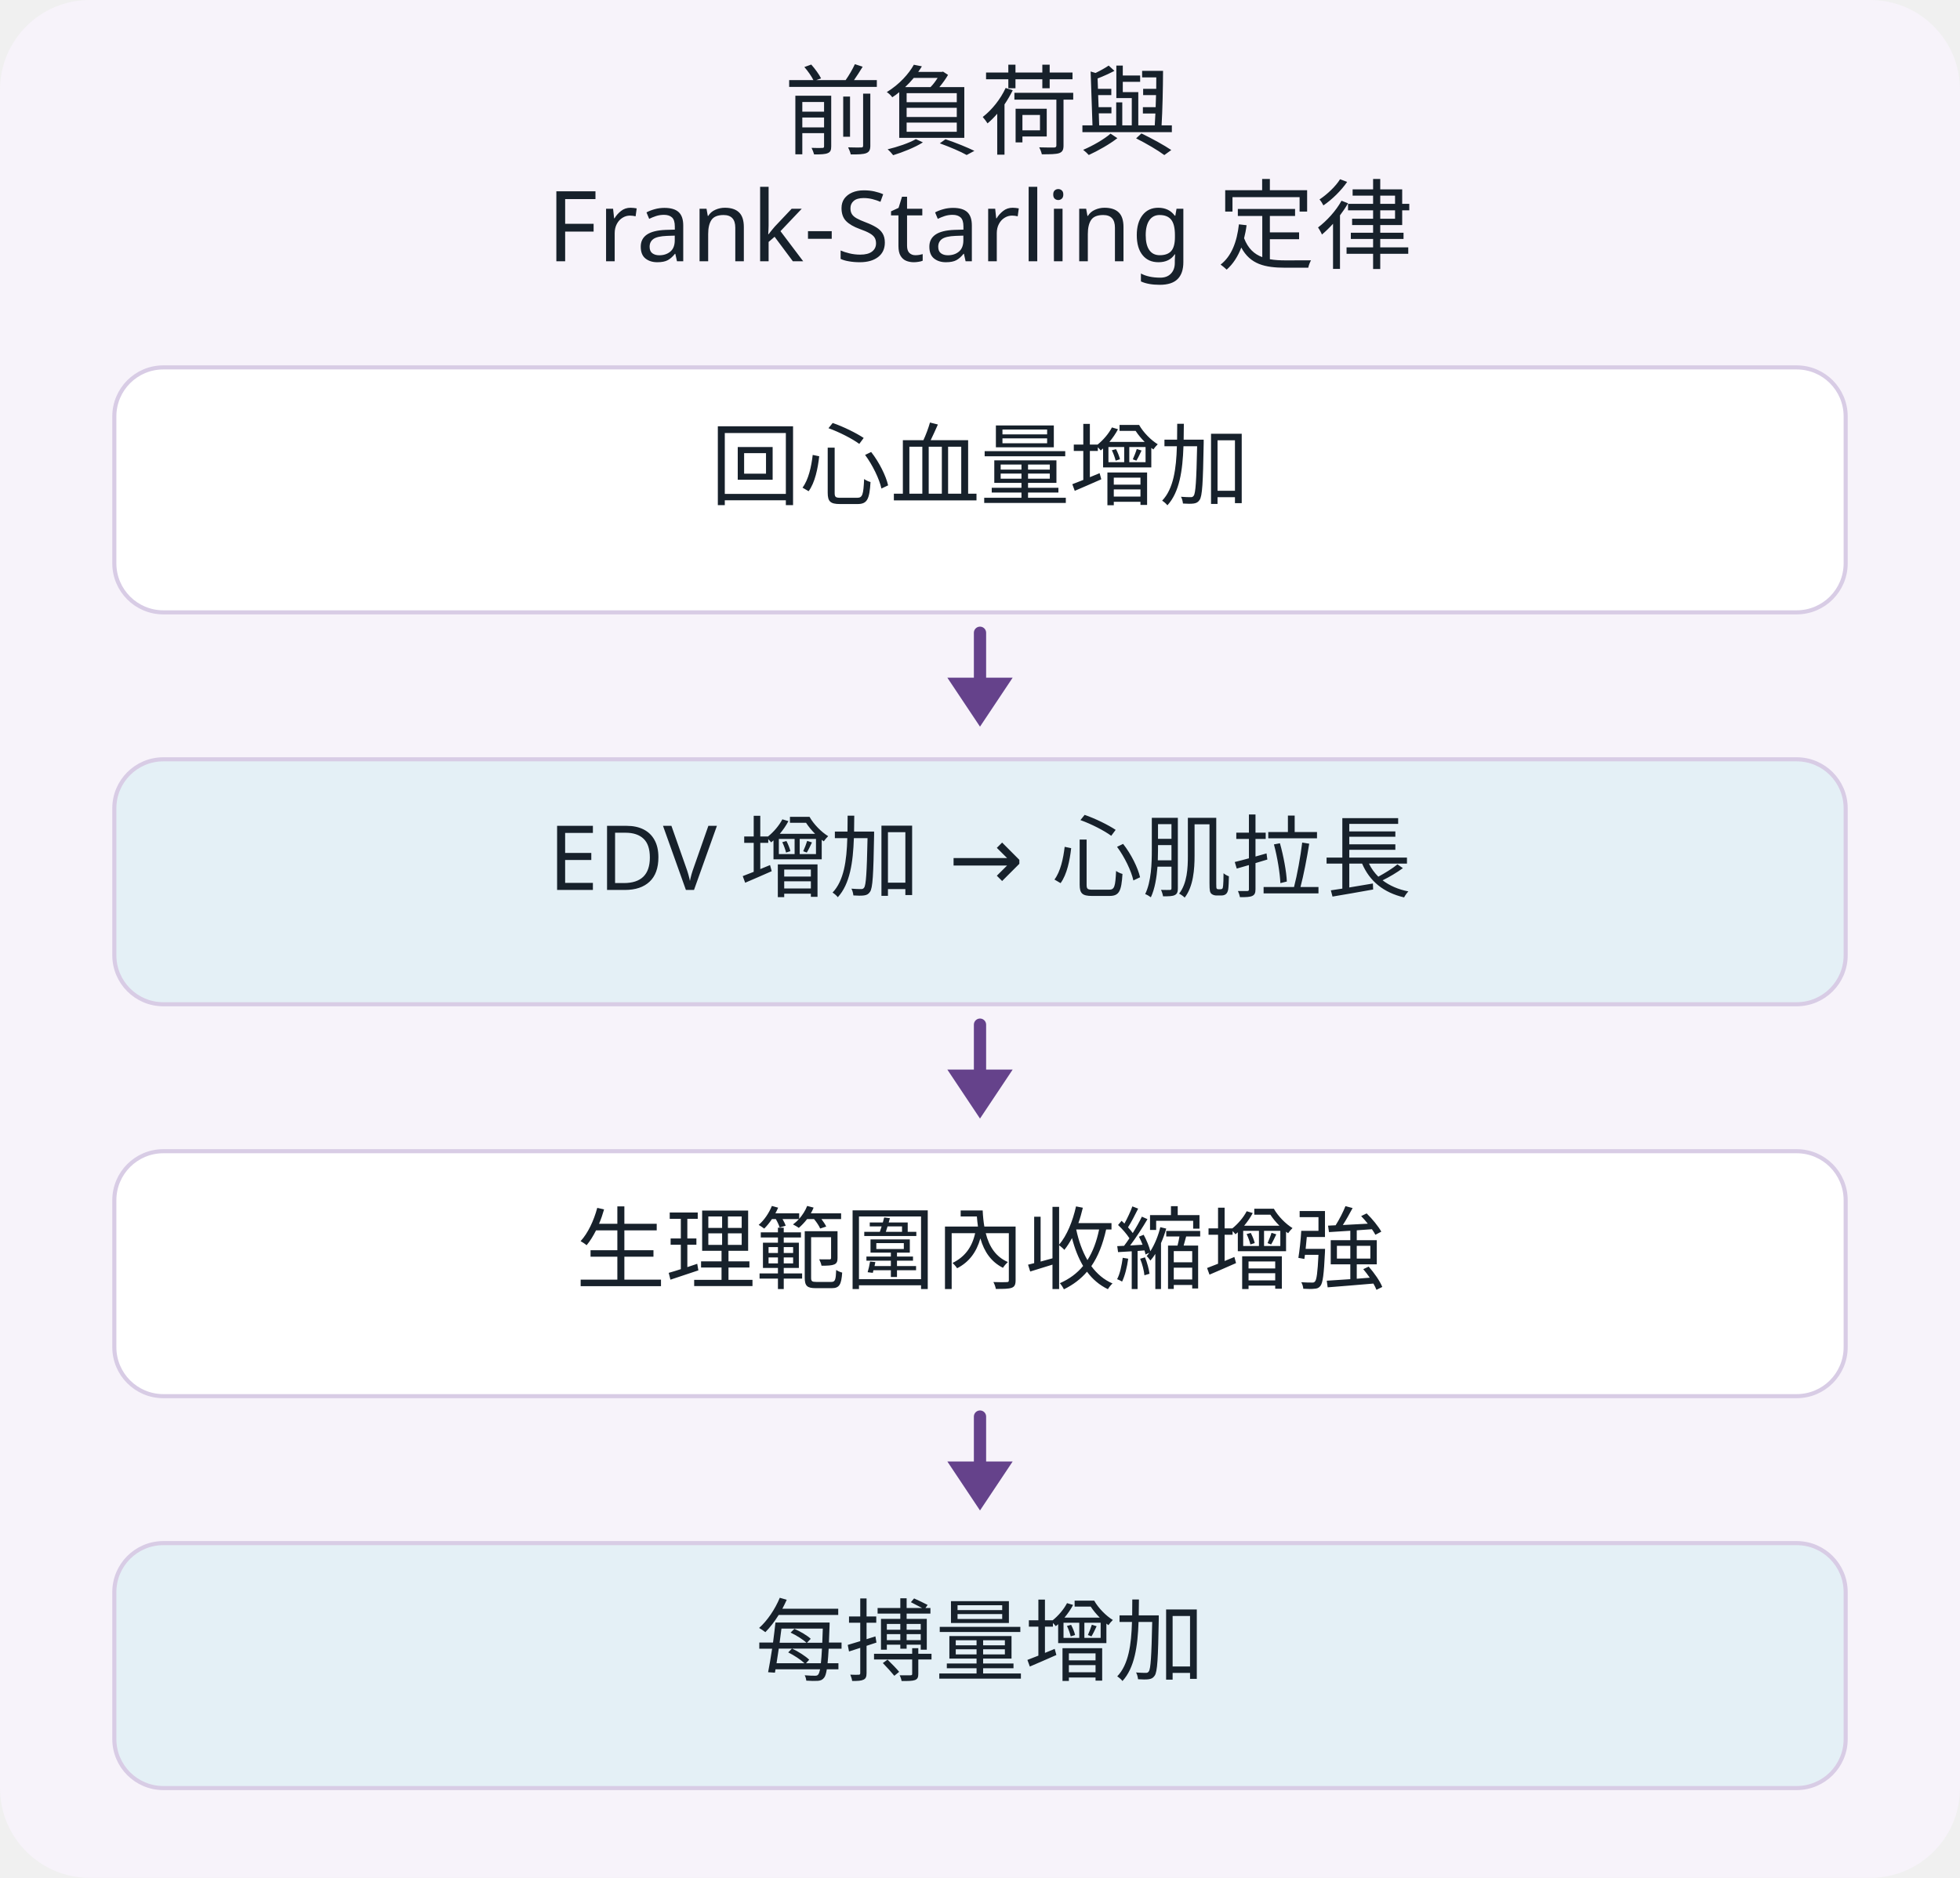
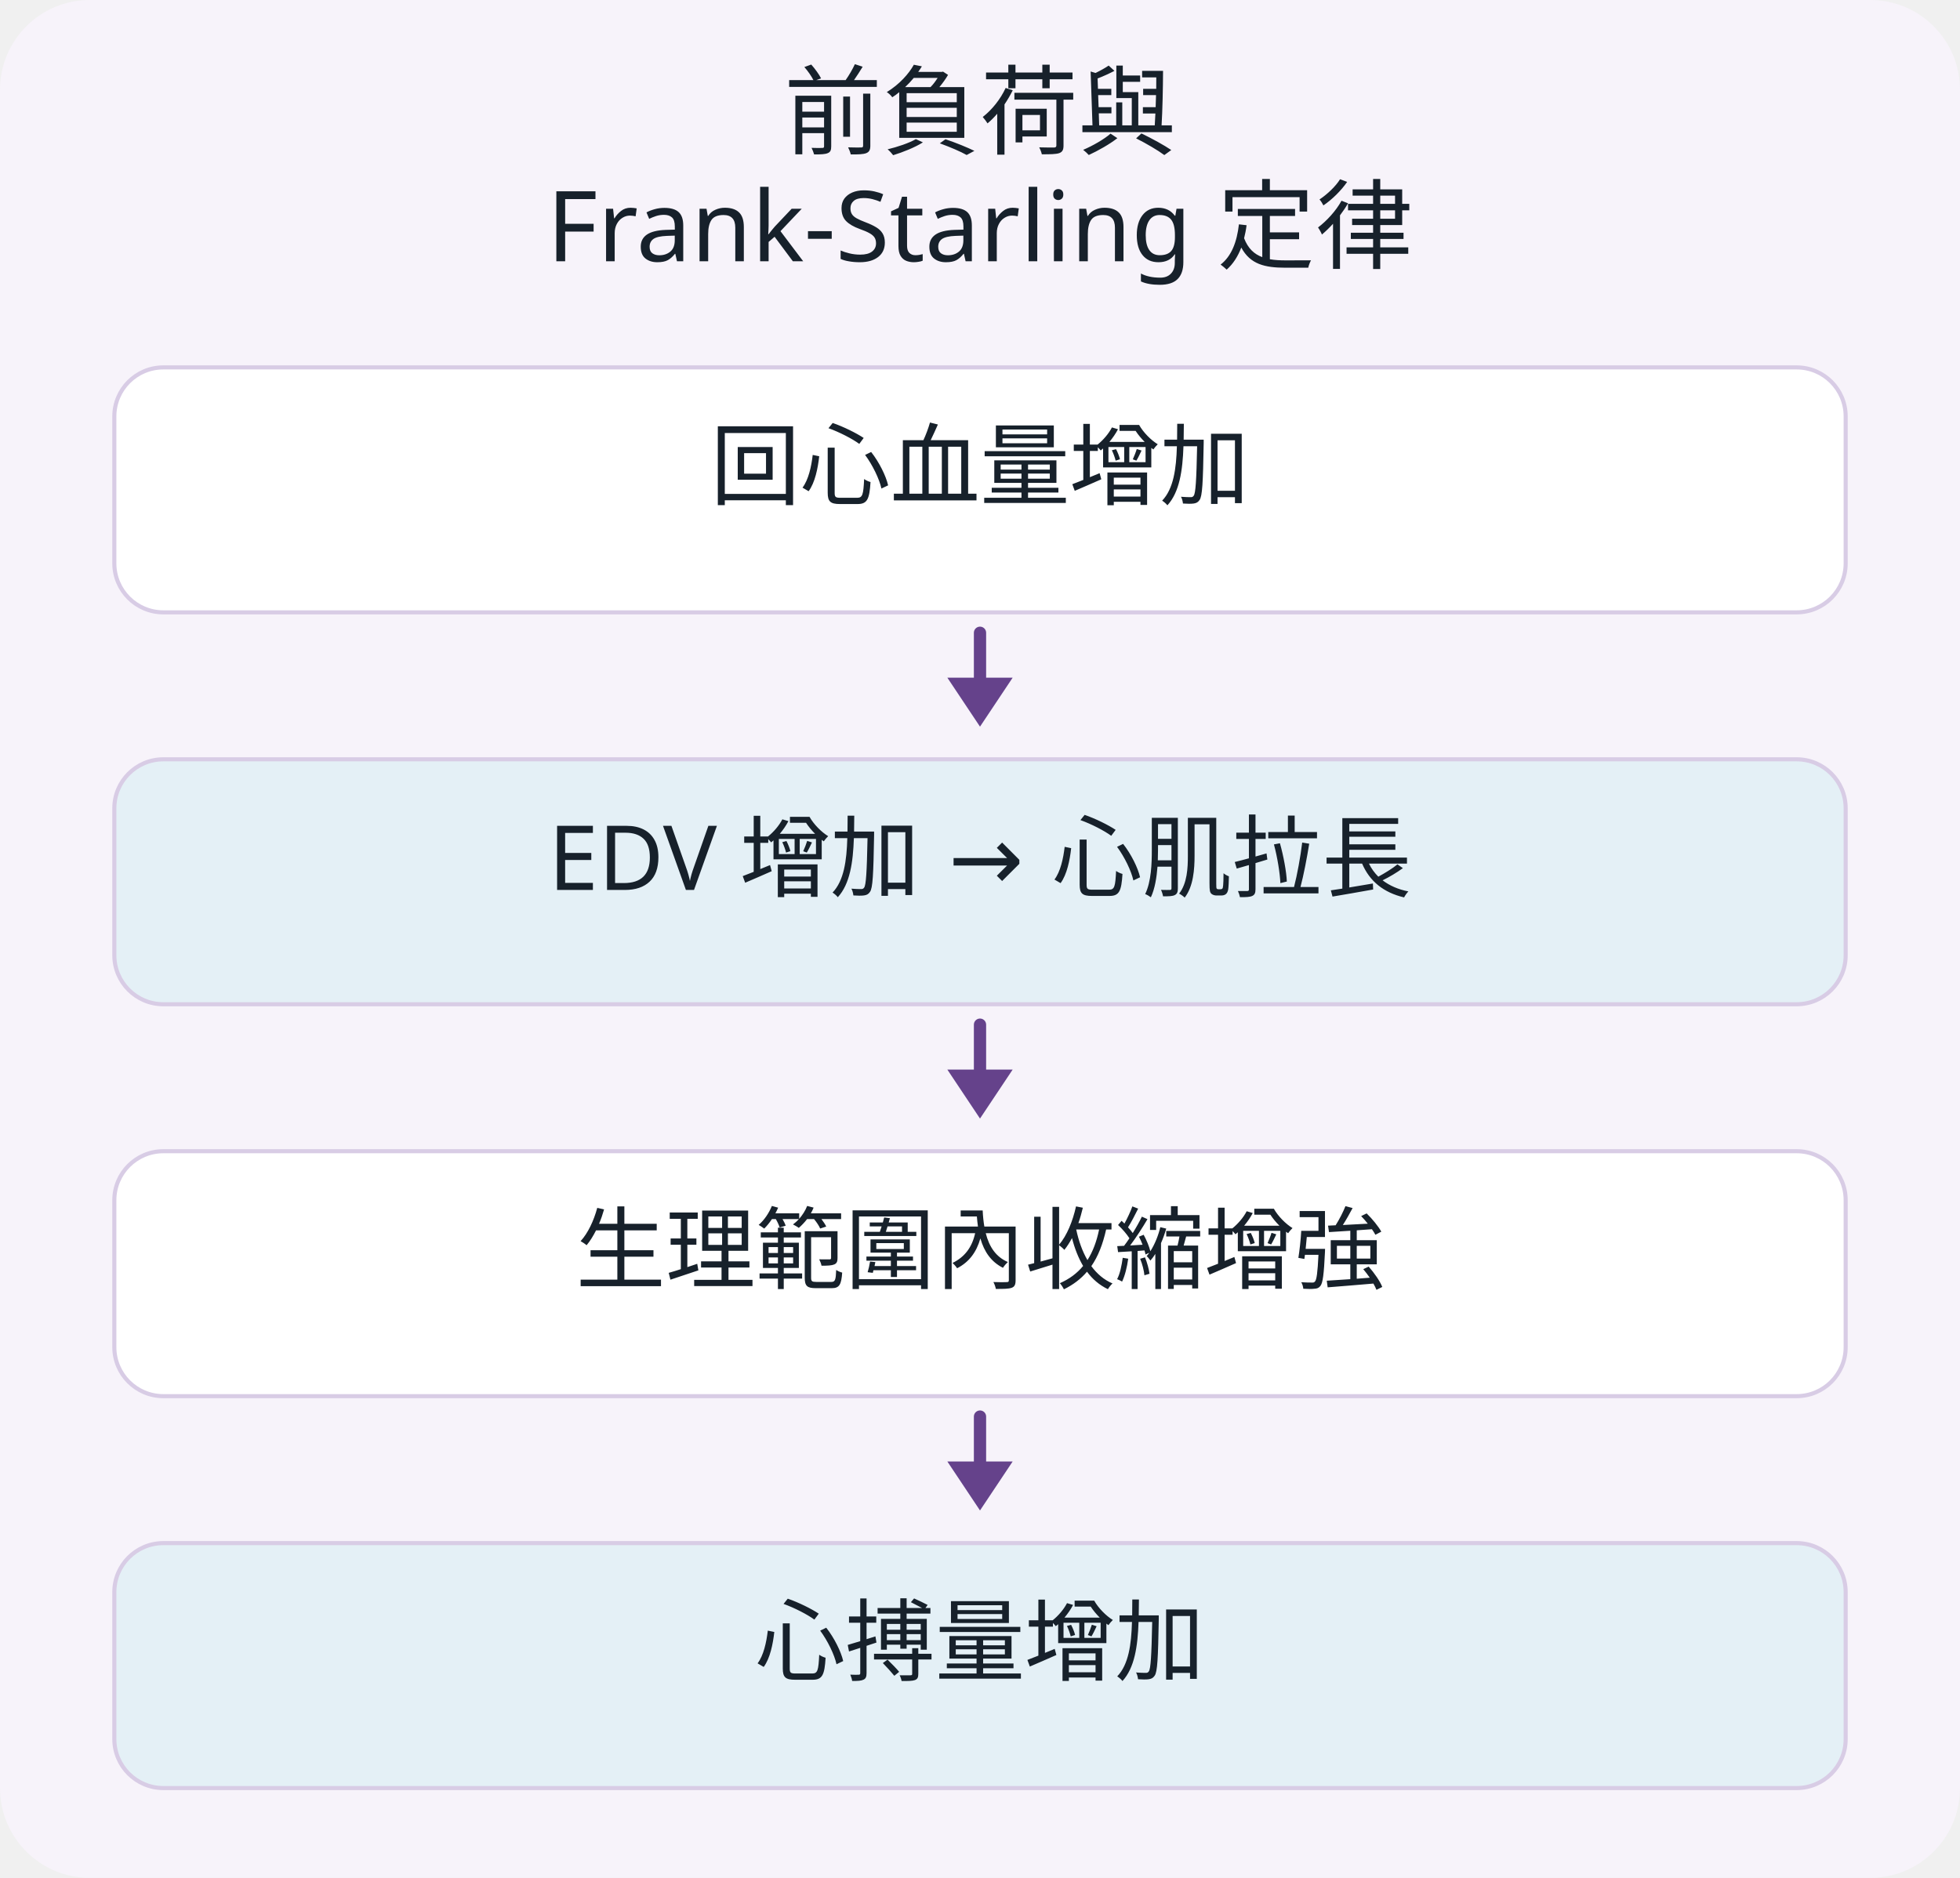
<svg xmlns="http://www.w3.org/2000/svg" viewBox="0 0 480 460" role="img" style="font-family:system-ui,sans-serif">
  <rect width="480" height="460" rx="22" fill="#f7f3fa" />
  <text x="240" y="36" font-size="24" fill="#17212b" text-anchor="middle">前負荷與</text>
  <text x="240" y="64" font-size="24" fill="#17212b" text-anchor="middle">Frank-Starling 定律</text>
  <rect x="28" y="90" width="424" height="60" rx="12" fill="#fff" stroke="#d8cce5" />
  <text x="240.0" y="122" font-size="22" fill="#17212b" text-anchor="middle">回心血量增加</text>
  <path d="M240 155 v18" fill="none" stroke="#65428b" stroke-width="3" stroke-linecap="round" stroke-linejoin="round" />
  <path d="M232 166 l8 12 l8 -12" fill="#65428b" />
  <rect x="28" y="186" width="424" height="60" rx="12" fill="#e4f0f6" stroke="#d8cce5" />
  <text x="240.0" y="218" font-size="22" fill="#17212b" text-anchor="middle">EDV 增加 → 心肌拉長</text>
  <path d="M240 251 v18" fill="none" stroke="#65428b" stroke-width="3" stroke-linecap="round" stroke-linejoin="round" />
  <path d="M232 262 l8 12 l8 -12" fill="#65428b" />
  <rect x="28" y="282" width="424" height="60" rx="12" fill="#fff" stroke="#d8cce5" />
  <text x="240.0" y="314" font-size="22" fill="#17212b" text-anchor="middle">生理範圍內收縮增強</text>
  <path d="M240 347 v18" fill="none" stroke="#65428b" stroke-width="3" stroke-linecap="round" stroke-linejoin="round" />
  <path d="M232 358 l8 12 l8 -12" fill="#65428b" />
  <rect x="28" y="378" width="424" height="60" rx="12" fill="#e4f0f6" stroke="#d8cce5" />
-   <text x="240.0" y="410" font-size="22" fill="#17212b" text-anchor="middle">每搏量增加</text>
+   <text x="240.0" y="410" font-size="22" fill="#17212b" text-anchor="middle">心搏量增加</text>
</svg>
